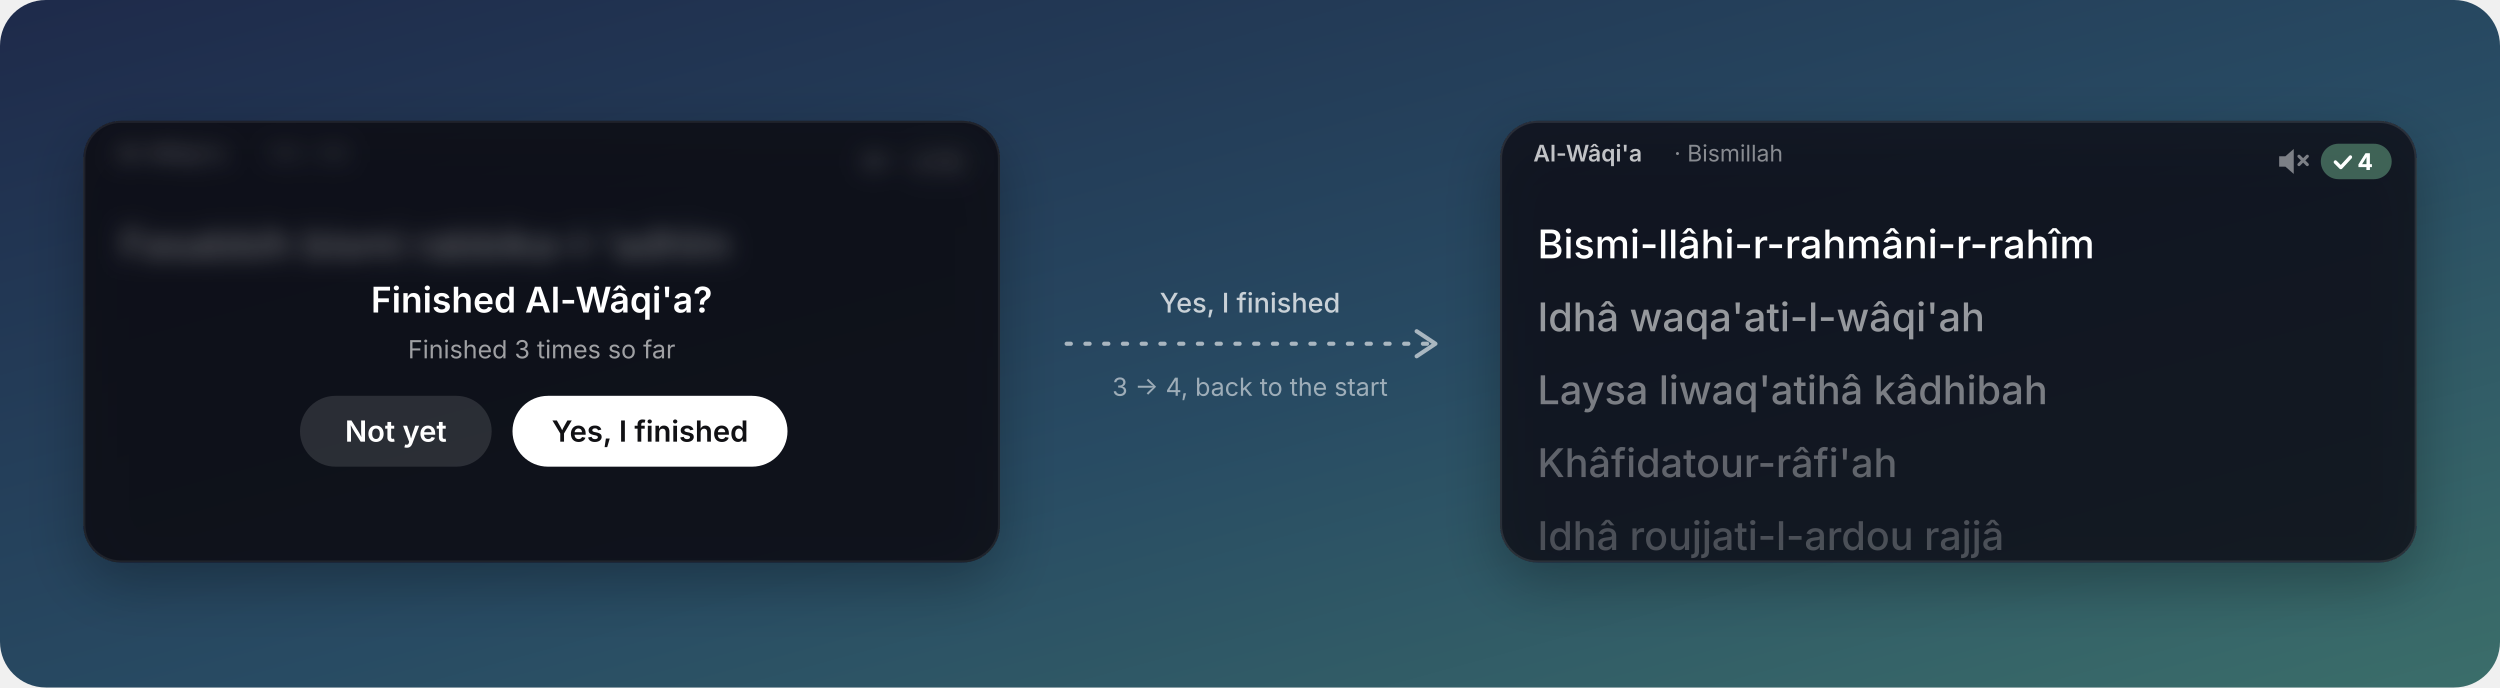
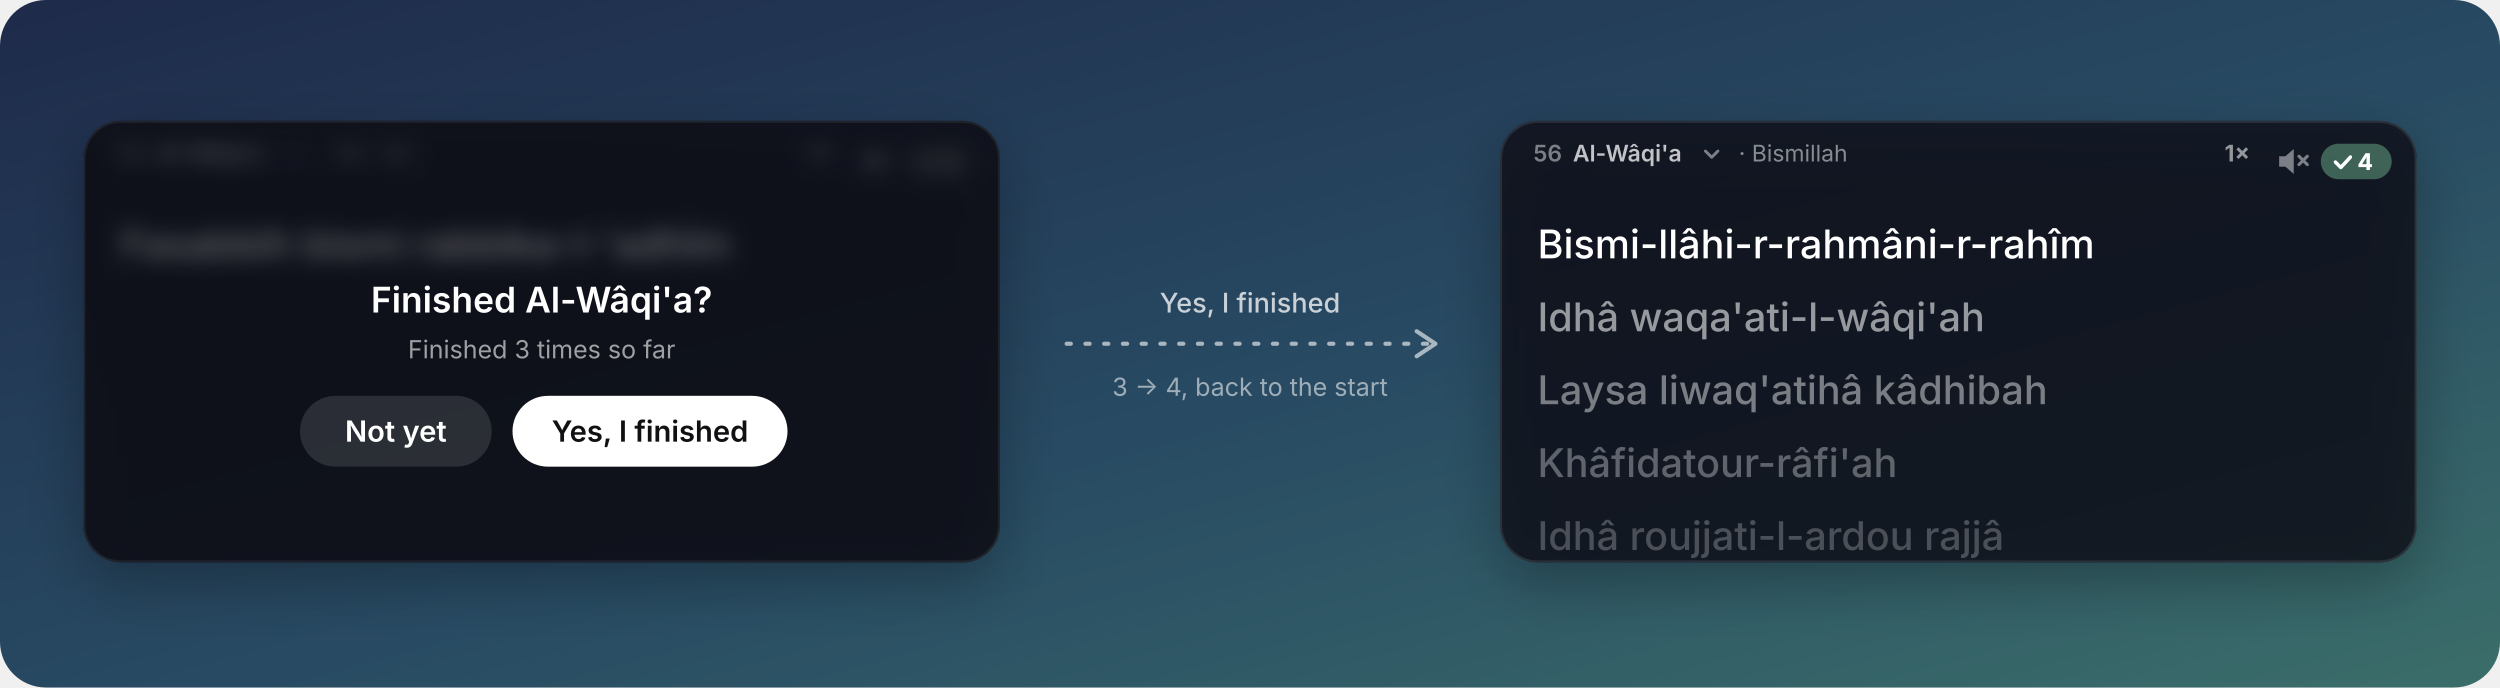
<svg xmlns="http://www.w3.org/2000/svg" width="1200" height="330" viewBox="0 0 1200 330" role="img" aria-label="At the last ayah a question appears over the blurred text: Finished Al-Wâqi'a? Yes adds one to the counter in the top-right corner and goes back to the start.">
  <defs>
    <linearGradient id="wall" x1="0" y1="0" x2="1" y2="1">
      <stop offset="0" stop-color="#1e2a4a" />
      <stop offset="0.55" stop-color="#284b63" />
      <stop offset="1" stop-color="#3b6e6a" />
    </linearGradient>
    <radialGradient id="glow" cx="0.78" cy="0.18" r="0.6">
      <stop offset="0" stop-color="#f6d98b" stop-opacity="0.22" />
      <stop offset="1" stop-color="#f6d98b" stop-opacity="0" />
    </radialGradient>
    <linearGradient id="gold" x1="0" y1="0" x2="1" y2="1">
      <stop offset="0" stop-color="#f6d98b" />
      <stop offset="1" stop-color="#d9a441" />
    </linearGradient>
    <filter id="shadow" x="-20%" y="-20%" width="140%" height="160%">
      <feDropShadow dx="0" dy="10" stdDeviation="14" flood-color="#000" flood-opacity="0.35" />
    </filter>
    <filter id="blur" x="-5%" y="-20%" width="110%" height="140%">
      <feGaussianBlur stdDeviation="5" />
    </filter>
    <style>
    text { font-family: Inter, 'Adwaita Sans', Cantarell, 'Segoe UI', system-ui, sans-serif; }
    .mono { font-family: 'Adwaita Mono', 'JetBrains Mono', 'DejaVu Sans Mono', monospace; }
  </style>
  </defs>
  <rect width="1200" height="330" rx="22" fill="url(#wall)" />
  <g transform="translate(40,58) scale(1.0)">
    <rect width="440" height="212" rx="18" fill="#101014" fill-opacity="0.80" filter="url(#shadow)" />
    <rect x="0.5" y="0.5" width="439" height="211" rx="17.5" fill="none" stroke="#fff" stroke-opacity="0.10" />
    <clipPath id="clip4058">
      <rect x="0" y="36" width="440" height="176" />
    </clipPath>
    <g filter="url(#blur)" opacity="0.55">
-       <text x="16" y="19.5" font-size="11" font-weight="600" fill="#fff" fill-opacity="0.74" text-anchor="start">Al-Wâqi'a</text>
-       <text x="83.6" y="19.5" font-size="11" font-weight="400" fill="#fff" fill-opacity="0.5" text-anchor="start">·  96 / 96</text>
+       <text x="16" y="19.5" font-size="11" font-weight="600" fill="#fff" fill-opacity="0.45" text-anchor="start">56</text>
+       <text x="35" y="19.5" font-size="11" font-weight="600" fill="#fff" fill-opacity="0.74" text-anchor="start">Al-Wâqi'a</text>
+       <path d="M98.6 14.5l3 3 3-3" fill="none" stroke="#fff" stroke-opacity="0.45" stroke-width="1.4" stroke-linecap="round" stroke-linejoin="round" />
+       <text x="114.6" y="19.5" font-size="11" font-weight="400" fill="#fff" fill-opacity="0.5" text-anchor="start">·  96 / 96</text>
+       <text x="360" y="19.5" font-size="11" font-weight="700" fill="#fff" fill-opacity="0.55" text-anchor="end">1×</text>
      <g transform="translate(374,12.5)" fill="#fff" fill-opacity="0.45" stroke="#fff" stroke-opacity="0.45">
        <path d="M0 4.5h3l4-3.5v12l-4-3.5H0z" stroke="none" />
        <path d="M9.5 4.5l4 4m0-4l-4 4" fill="none" stroke-width="1.5" stroke-linecap="round" />
      </g>
      <rect x="394" y="11" width="34" height="17" rx="8.5" fill="#ffffff" fill-opacity="0.08" />
      <path d="M401 19.8l2.6 2.6 4.6-5" fill="none" stroke="#ffffff" stroke-opacity="0.62" stroke-width="1.6" stroke-linecap="round" stroke-linejoin="round" />
      <text x="419" y="23.6" font-size="11" font-weight="700" fill="#ffffff" fill-opacity="0.62" text-anchor="end">3</text>
      <g clip-path="url(#clip4058)">
        <text x="18" y="66" font-size="19" font-weight="500" fill="#fff" fill-opacity="1" text-anchor="start">Fasabbih bismi rabbika-l-'adhîm</text>
      </g>
    </g>
  </g>
  <g transform="translate(40,58)">
    <rect width="440" height="212" rx="18" fill="#0a0a0e" fill-opacity="0.30" />
    <text x="220.0" y="92" font-size="17" font-weight="600" fill="#fff" fill-opacity="1" text-anchor="middle">Finished Al-Wâqi'a?</text>
    <text x="220.0" y="114" font-size="12" font-weight="400" fill="#fff" fill-opacity="0.6" text-anchor="middle">Finished 3 times so far</text>
    <rect x="104" y="132" width="92" height="34" rx="17" fill="#fff" fill-opacity="0.12" />
    <text x="150" y="154" font-size="14" font-weight="600" fill="#fff" fill-opacity="1" text-anchor="middle">Not yet</text>
    <rect x="206" y="132" width="132" height="34" rx="17" fill="#fff" />
    <text x="272" y="154" font-size="14" font-weight="600" fill="#111114" fill-opacity="1" text-anchor="middle">Yes, I finished</text>
  </g>
  <g transform="translate(720,58) scale(1.0)">
    <rect width="440" height="212" rx="18" fill="#101014" fill-opacity="0.80" filter="url(#shadow)" />
    <rect x="0.5" y="0.5" width="439" height="211" rx="17.5" fill="none" stroke="#fff" stroke-opacity="0.10" />
    <clipPath id="clip72058">
      <rect x="0" y="36" width="440" height="176" />
    </clipPath>
-     <text x="16" y="19.5" font-size="11" font-weight="600" fill="#fff" fill-opacity="0.74" text-anchor="start">Al-Wâqi'a</text>
-     <text x="83.6" y="19.5" font-size="11" font-weight="400" fill="#fff" fill-opacity="0.5" text-anchor="start">·  Bismillah</text>
+     <text x="16" y="19.5" font-size="11" font-weight="600" fill="#fff" fill-opacity="0.45" text-anchor="start">56</text>
+     <text x="35" y="19.5" font-size="11" font-weight="600" fill="#fff" fill-opacity="0.74" text-anchor="start">Al-Wâqi'a</text>
+     <path d="M98.6 14.5l3 3 3-3" fill="none" stroke="#fff" stroke-opacity="0.45" stroke-width="1.4" stroke-linecap="round" stroke-linejoin="round" />
+     <text x="114.6" y="19.5" font-size="11" font-weight="400" fill="#fff" fill-opacity="0.5" text-anchor="start">·  Bismillah</text>
+     <text x="360" y="19.5" font-size="11" font-weight="700" fill="#fff" fill-opacity="0.55" text-anchor="end">1×</text>
    <g transform="translate(374,12.5)" fill="#fff" fill-opacity="0.45" stroke="#fff" stroke-opacity="0.45">
      <path d="M0 4.5h3l4-3.5v12l-4-3.5H0z" stroke="none" />
      <path d="M9.5 4.5l4 4m0-4l-4 4" fill="none" stroke-width="1.5" stroke-linecap="round" />
    </g>
    <rect x="394" y="11" width="34" height="17" rx="8.5" fill="#ffffff" fill-opacity="0.08" />
    <path d="M401 19.8l2.6 2.6 4.6-5" fill="none" stroke="#ffffff" stroke-opacity="0.62" stroke-width="1.6" stroke-linecap="round" stroke-linejoin="round" />
    <text x="419" y="23.6" font-size="11" font-weight="700" fill="#ffffff" fill-opacity="0.62" text-anchor="end">4</text>
    <g clip-path="url(#clip72058)">
      <text x="18" y="66" font-size="19" font-weight="500" fill="#fff" fill-opacity="1" text-anchor="start">Bismi-llâhi-r-rahmâni-r-rahîm</text>
      <text x="18" y="101" font-size="19" font-weight="500" fill="#fff" fill-opacity="0.56" text-anchor="start">Idhâ waqa'ati-l-wâqi'ah</text>
      <text x="18" y="136" font-size="19" font-weight="500" fill="#fff" fill-opacity="0.44" text-anchor="start">Laysa liwaq'atihâ kâdhibah</text>
      <text x="18" y="171" font-size="19" font-weight="500" fill="#fff" fill-opacity="0.33" text-anchor="start">Khâfidatour-râfi'ah</text>
      <text x="18" y="206" font-size="19" font-weight="500" fill="#fff" fill-opacity="0.24" text-anchor="start">Idhâ roujjati-l-ardou rajjâ</text>
      <text x="18" y="241" font-size="19" font-weight="500" fill="#fff" fill-opacity="0.24" text-anchor="start">Waboussati-l-jibâlou bassâ</text>
    </g>
  </g>
  <rect x="0" y="0" width="0" height="0" />
  <g transform="translate(720,58)">
    <rect x="394" y="11" width="34" height="17" rx="8.5" fill="#78dca0" fill-opacity="0.32" />
    <path d="M401 19.8l2.6 2.6 4.6-5" fill="none" stroke="#ffffff" stroke-opacity="1" stroke-width="1.6" stroke-linecap="round" stroke-linejoin="round" />
    <text x="419" y="23.6" font-size="11" font-weight="700" fill="#ffffff" fill-opacity="1" text-anchor="end">4</text>
  </g>
  <path d="M512 165h176" stroke="#fff" stroke-opacity="0.6" stroke-width="2" stroke-dasharray="2 7" stroke-linecap="round" />
  <path d="M680 159l9 6-9 6" fill="none" stroke="#fff" stroke-opacity="0.6" stroke-width="2" stroke-linecap="round" stroke-linejoin="round" />
  <text x="600" y="150" font-size="13" font-weight="500" fill="#fff" fill-opacity="0.75" text-anchor="middle">Yes, I finished</text>
  <text x="600" y="190" font-size="12" font-weight="400" fill="#fff" fill-opacity="0.55" text-anchor="middle">3 → 4, back to the start</text>
</svg>
